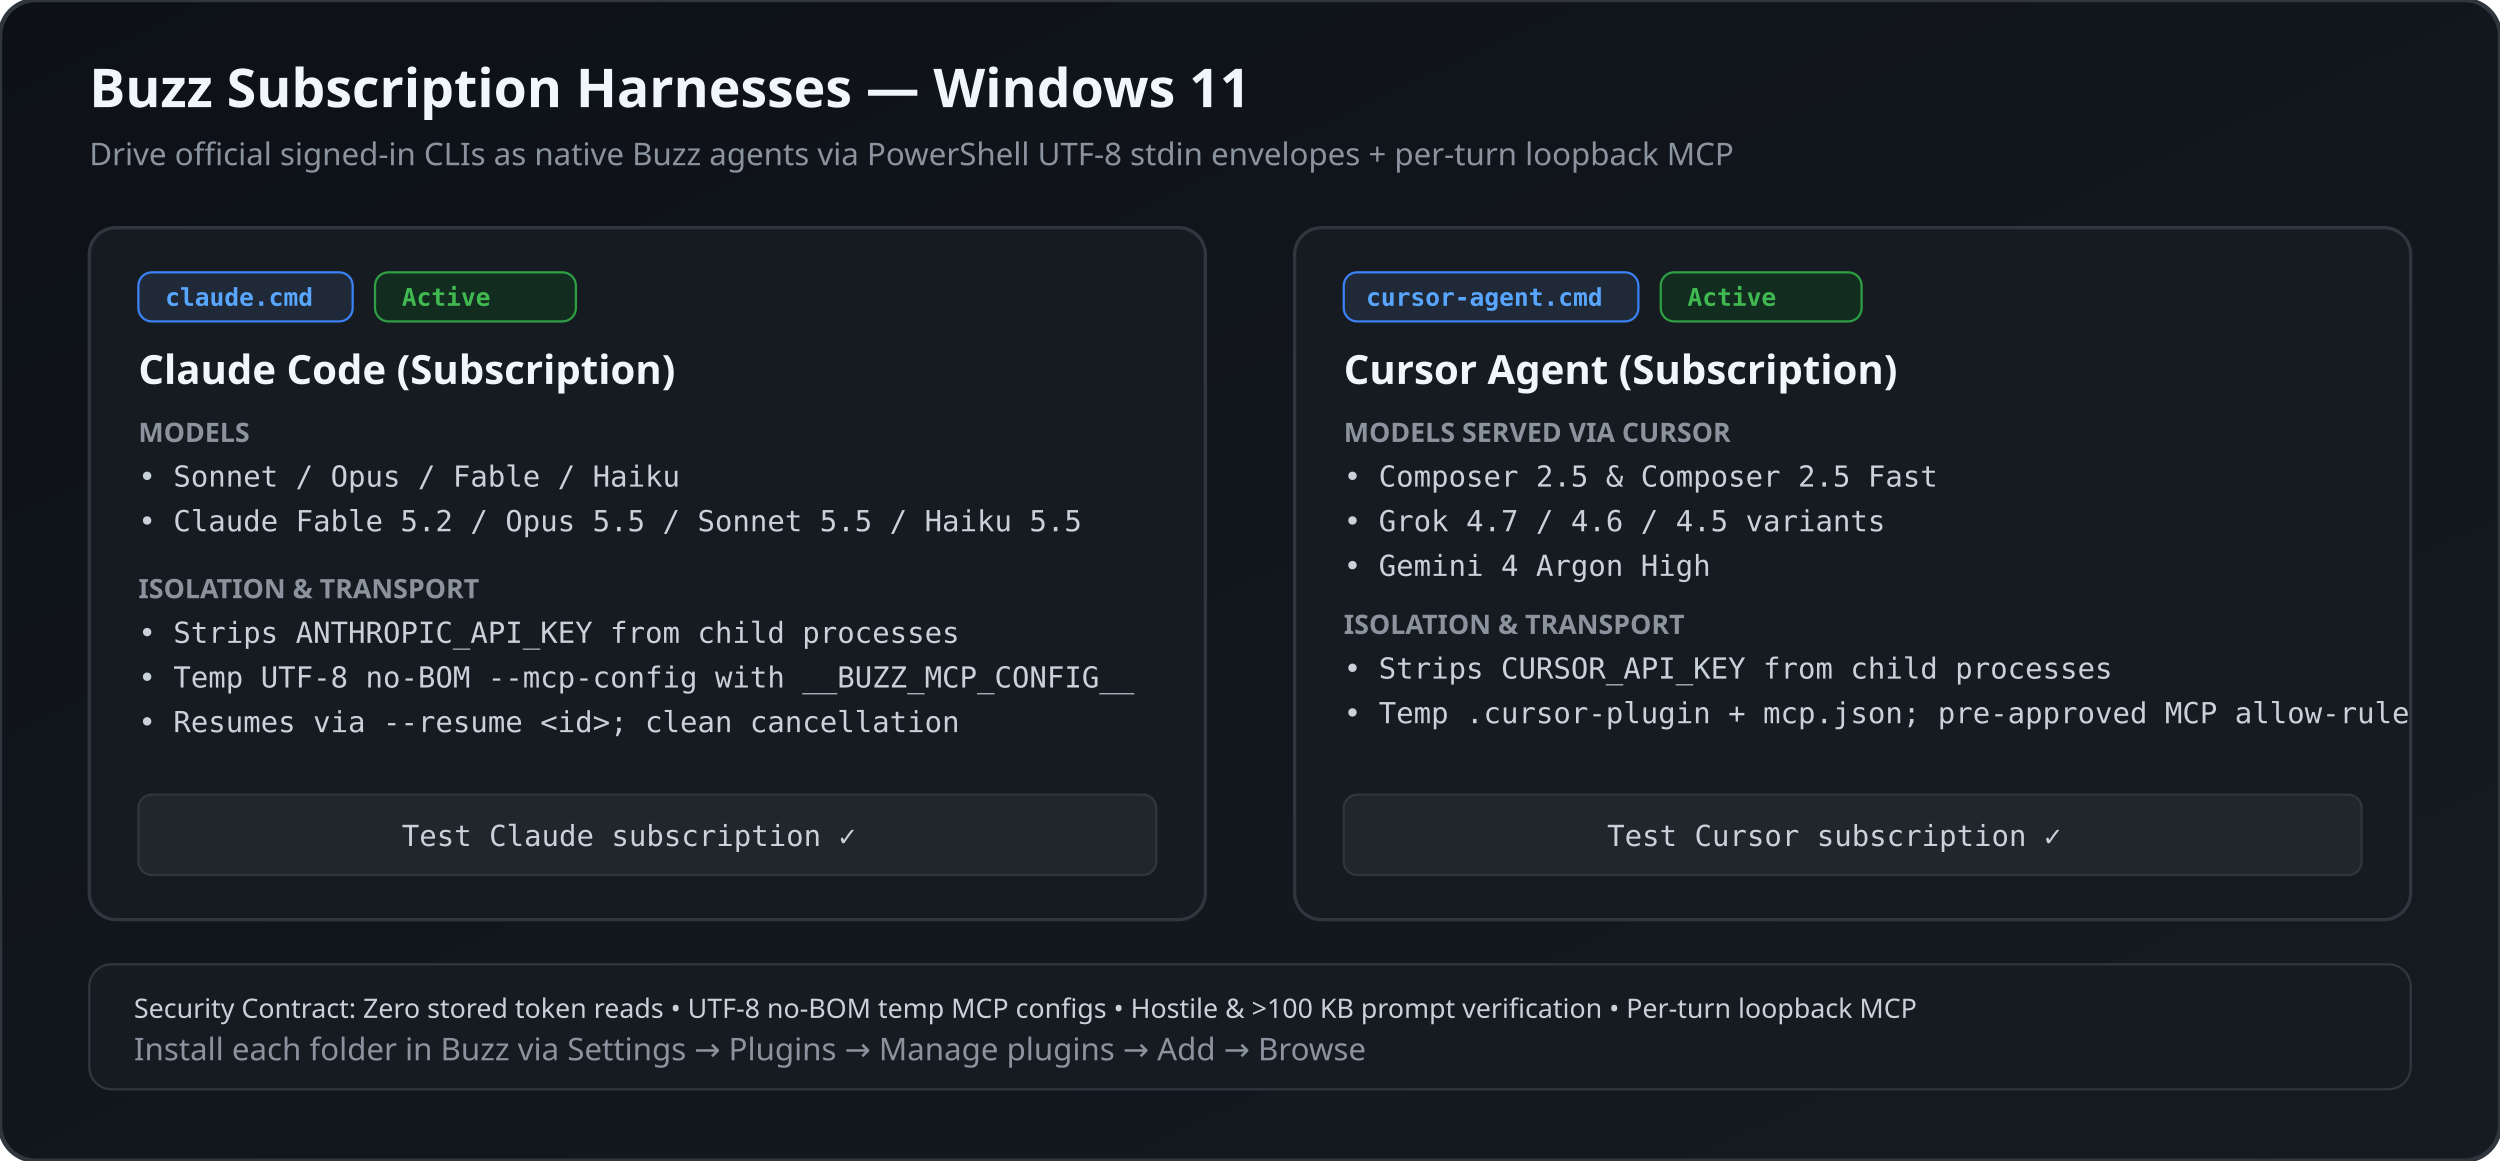
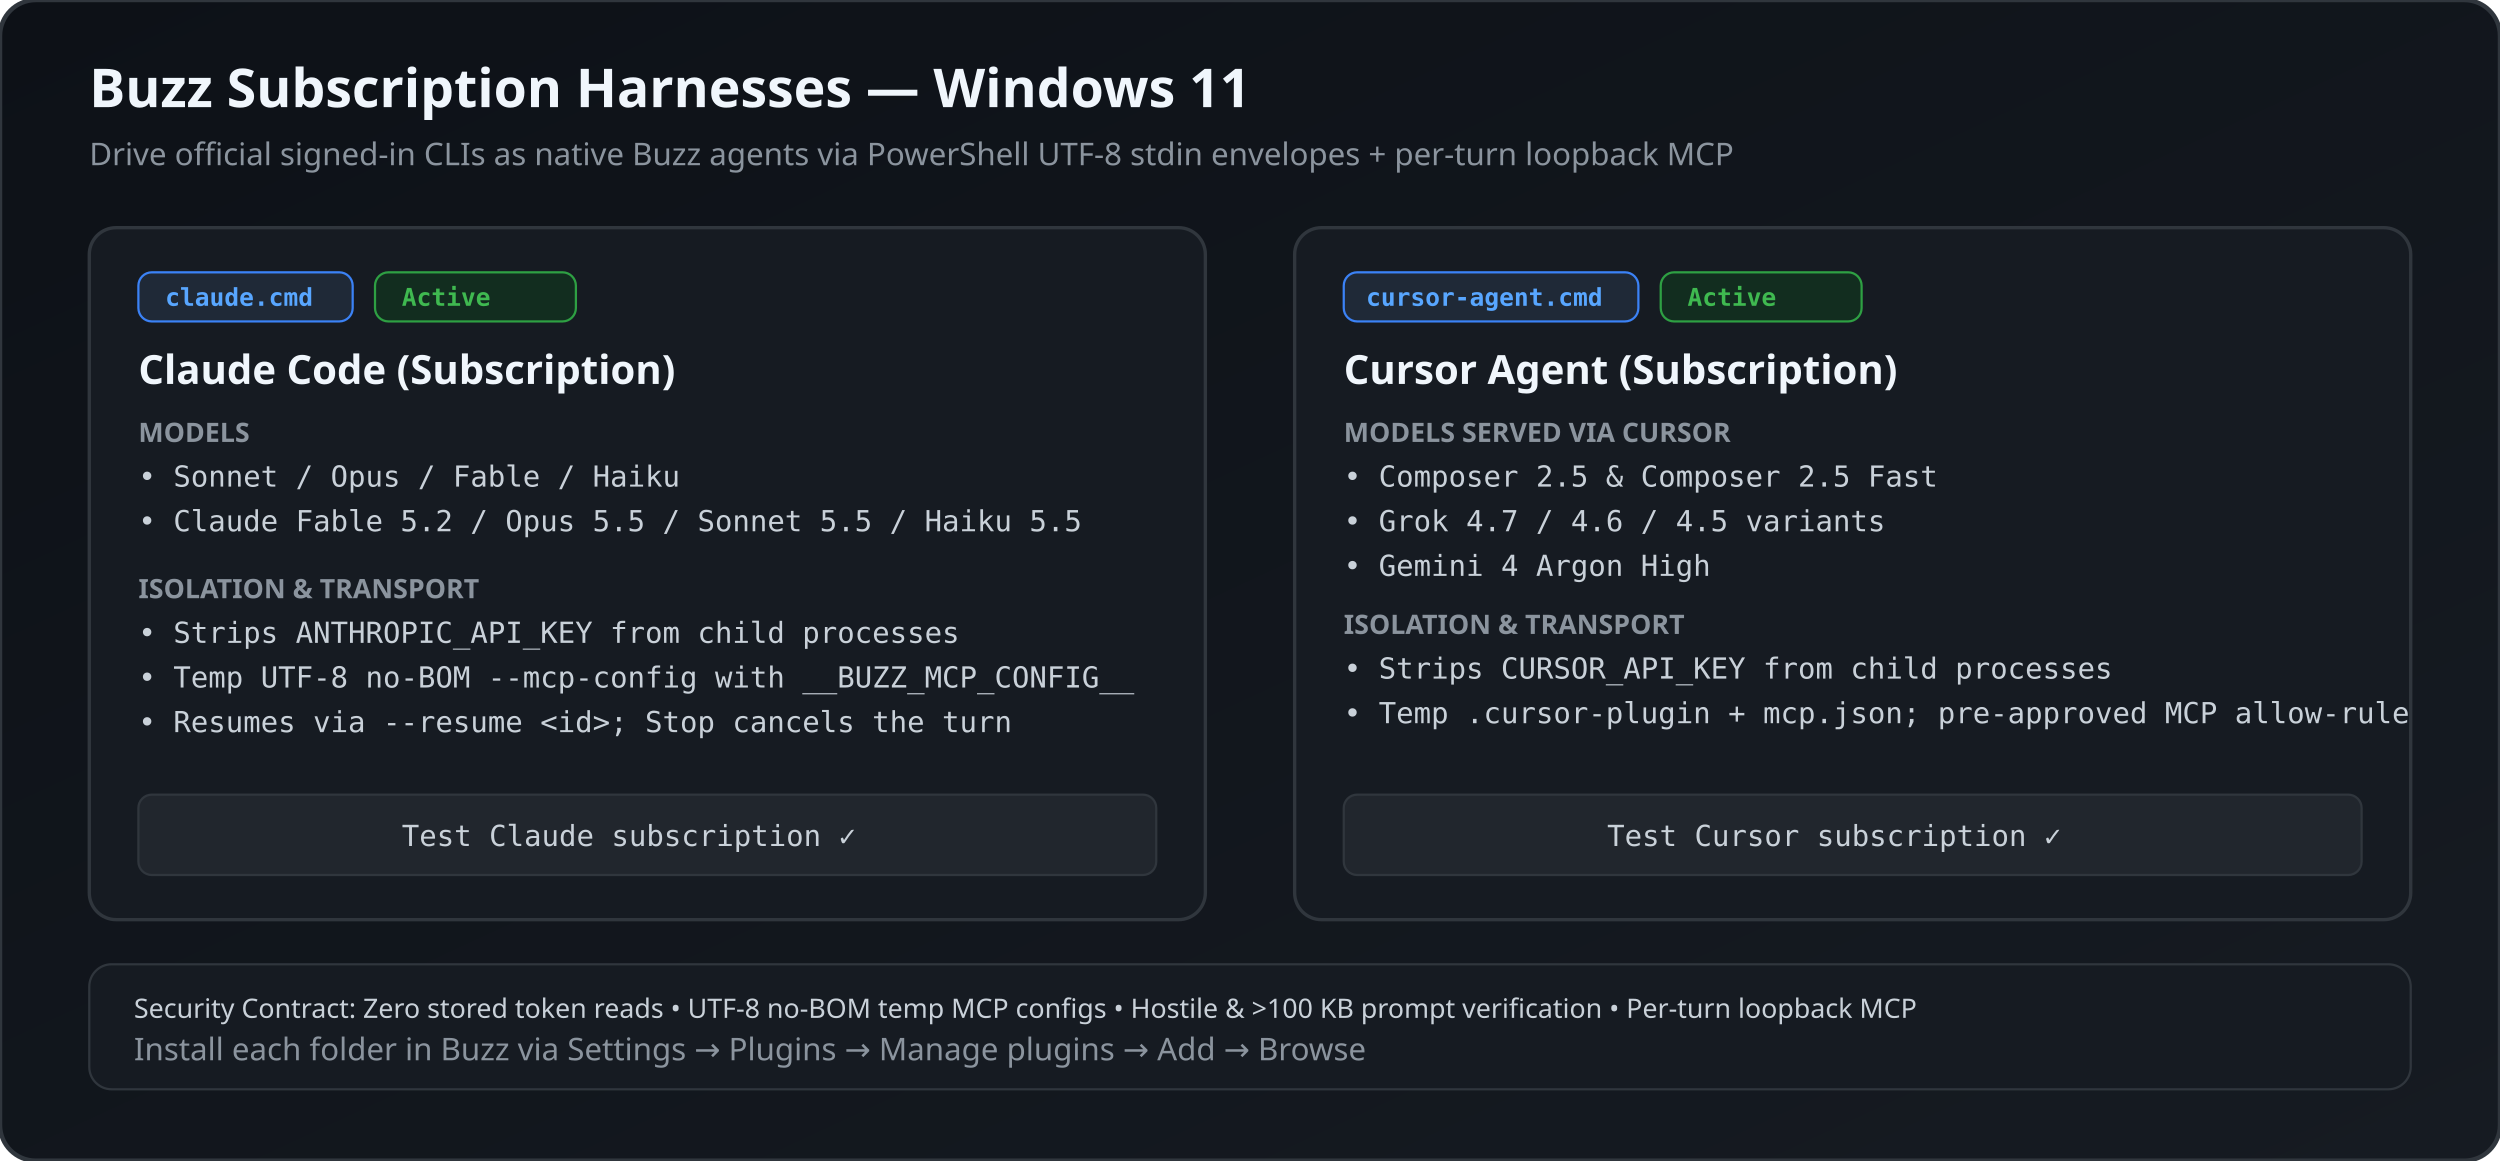
<svg xmlns="http://www.w3.org/2000/svg" viewBox="0 0 1120 520" width="1120" height="520" role="img" aria-label="Buzz Subscription Harnesses on Windows 11">
  <defs>
    <linearGradient id="bg" x1="0" y1="0" x2="1" y2="1">
      <stop offset="0%" stop-color="#0d1117" />
      <stop offset="100%" stop-color="#161b22" />
    </linearGradient>
    <style>
      .title { font: 700 24px 'Segoe UI', system-ui, sans-serif; fill: #f0f6fc; }
      .subtitle { font: 400 14px 'Segoe UI', system-ui, sans-serif; fill: #8b949e; }
      .card-title { font: 600 18px 'Segoe UI', system-ui, sans-serif; fill: #f0f6fc; }
      .badge { font: 600 11px 'Consolas', monospace; fill: #58a6ff; }
      .badge-green { font: 600 11px 'Consolas', monospace; fill: #3fb950; }
      .label { font: 600 12px 'Segoe UI', system-ui, sans-serif; fill: #8b949e; }
      .mono { font: 400 13px 'Consolas', monospace; fill: #c9d1d9; }
      .note { font: 400 12px 'Segoe UI', system-ui, sans-serif; fill: #c9d1d9; }
    </style>
  </defs>
  <rect width="1120" height="520" rx="16" fill="url(#bg)" stroke="#30363d" stroke-width="2" />
  <text x="40" y="48" class="title">Buzz Subscription Harnesses — Windows 11</text>
  <text x="40" y="74" class="subtitle">Drive official signed-in CLIs as native Buzz agents via PowerShell UTF-8 stdin envelopes + per-turn loopback MCP</text>
  <rect x="40" y="102" width="500" height="310" rx="12" fill="#161b22" stroke="#30363d" stroke-width="1.5" />
  <rect x="62" y="122" width="96" height="22" rx="6" fill="#1f2937" stroke="#3b82f6" stroke-width="1" />
  <text x="74" y="137" class="badge">claude.cmd</text>
  <rect x="168" y="122" width="90" height="22" rx="6" fill="#122d1f" stroke="#2ea043" stroke-width="1" />
  <text x="180" y="137" class="badge-green">Active</text>
  <text x="62" y="172" class="card-title">Claude Code (Subscription)</text>
  <text x="62" y="198" class="label">MODELS</text>
  <text x="62" y="218" class="mono">• Sonnet / Opus / Fable / Haiku</text>
  <text x="62" y="238" class="mono">• Claude Fable 5.2 / Opus 5.5 / Sonnet 5.5 / Haiku 5.5</text>
  <text x="62" y="268" class="label">ISOLATION &amp; TRANSPORT</text>
  <text x="62" y="288" class="mono">• Strips ANTHROPIC_API_KEY from child processes</text>
  <text x="62" y="308" class="mono">• Temp UTF-8 no-BOM --mcp-config with __BUZZ_MCP_CONFIG__</text>
-   <text x="62" y="328" class="mono">• Resumes via --resume &lt;id&gt;; clean cancellation</text>
+   <text x="62" y="328" class="mono">• Resumes via --resume &lt;id&gt;; Stop cancels the turn</text>
  <rect x="62" y="356" width="456" height="36" rx="6" fill="#21262d" stroke="#30363d" />
  <text x="180" y="379" class="mono">Test Claude subscription ✓</text>
  <rect x="580" y="102" width="500" height="310" rx="12" fill="#161b22" stroke="#30363d" stroke-width="1.5" />
  <rect x="602" y="122" width="132" height="22" rx="6" fill="#1f2937" stroke="#3b82f6" stroke-width="1" />
  <text x="612" y="137" class="badge">cursor-agent.cmd</text>
  <rect x="744" y="122" width="90" height="22" rx="6" fill="#122d1f" stroke="#2ea043" stroke-width="1" />
  <text x="756" y="137" class="badge-green">Active</text>
  <text x="602" y="172" class="card-title">Cursor Agent (Subscription)</text>
  <text x="602" y="198" class="label">MODELS SERVED VIA CURSOR</text>
  <text x="602" y="218" class="mono">• Composer 2.5 &amp; Composer 2.5 Fast</text>
  <text x="602" y="238" class="mono">• Grok 4.7 / 4.6 / 4.5 variants</text>
  <text x="602" y="258" class="mono">• Gemini 4 Argon High</text>
  <text x="602" y="284" class="label">ISOLATION &amp; TRANSPORT</text>
  <text x="602" y="304" class="mono">• Strips CURSOR_API_KEY from child processes</text>
  <text x="602" y="324" class="mono">• Temp .cursor-plugin + mcp.json; pre-approved MCP allow-rule</text>
  <rect x="602" y="356" width="456" height="36" rx="6" fill="#21262d" stroke="#30363d" />
  <text x="720" y="379" class="mono">Test Cursor subscription ✓</text>
  <rect x="40" y="432" width="1040" height="56" rx="10" fill="#161b22" stroke="#30363d" stroke-width="1" />
  <text x="60" y="456" class="note">Security Contract: Zero stored token reads • UTF-8 no-BOM temp MCP configs • Hostile &amp; &gt;100 KB prompt verification • Per-turn loopback MCP</text>
  <text x="60" y="475" class="subtitle">Install each folder in Buzz via Settings → Plugins → Manage plugins → Add → Browse</text>
</svg>
